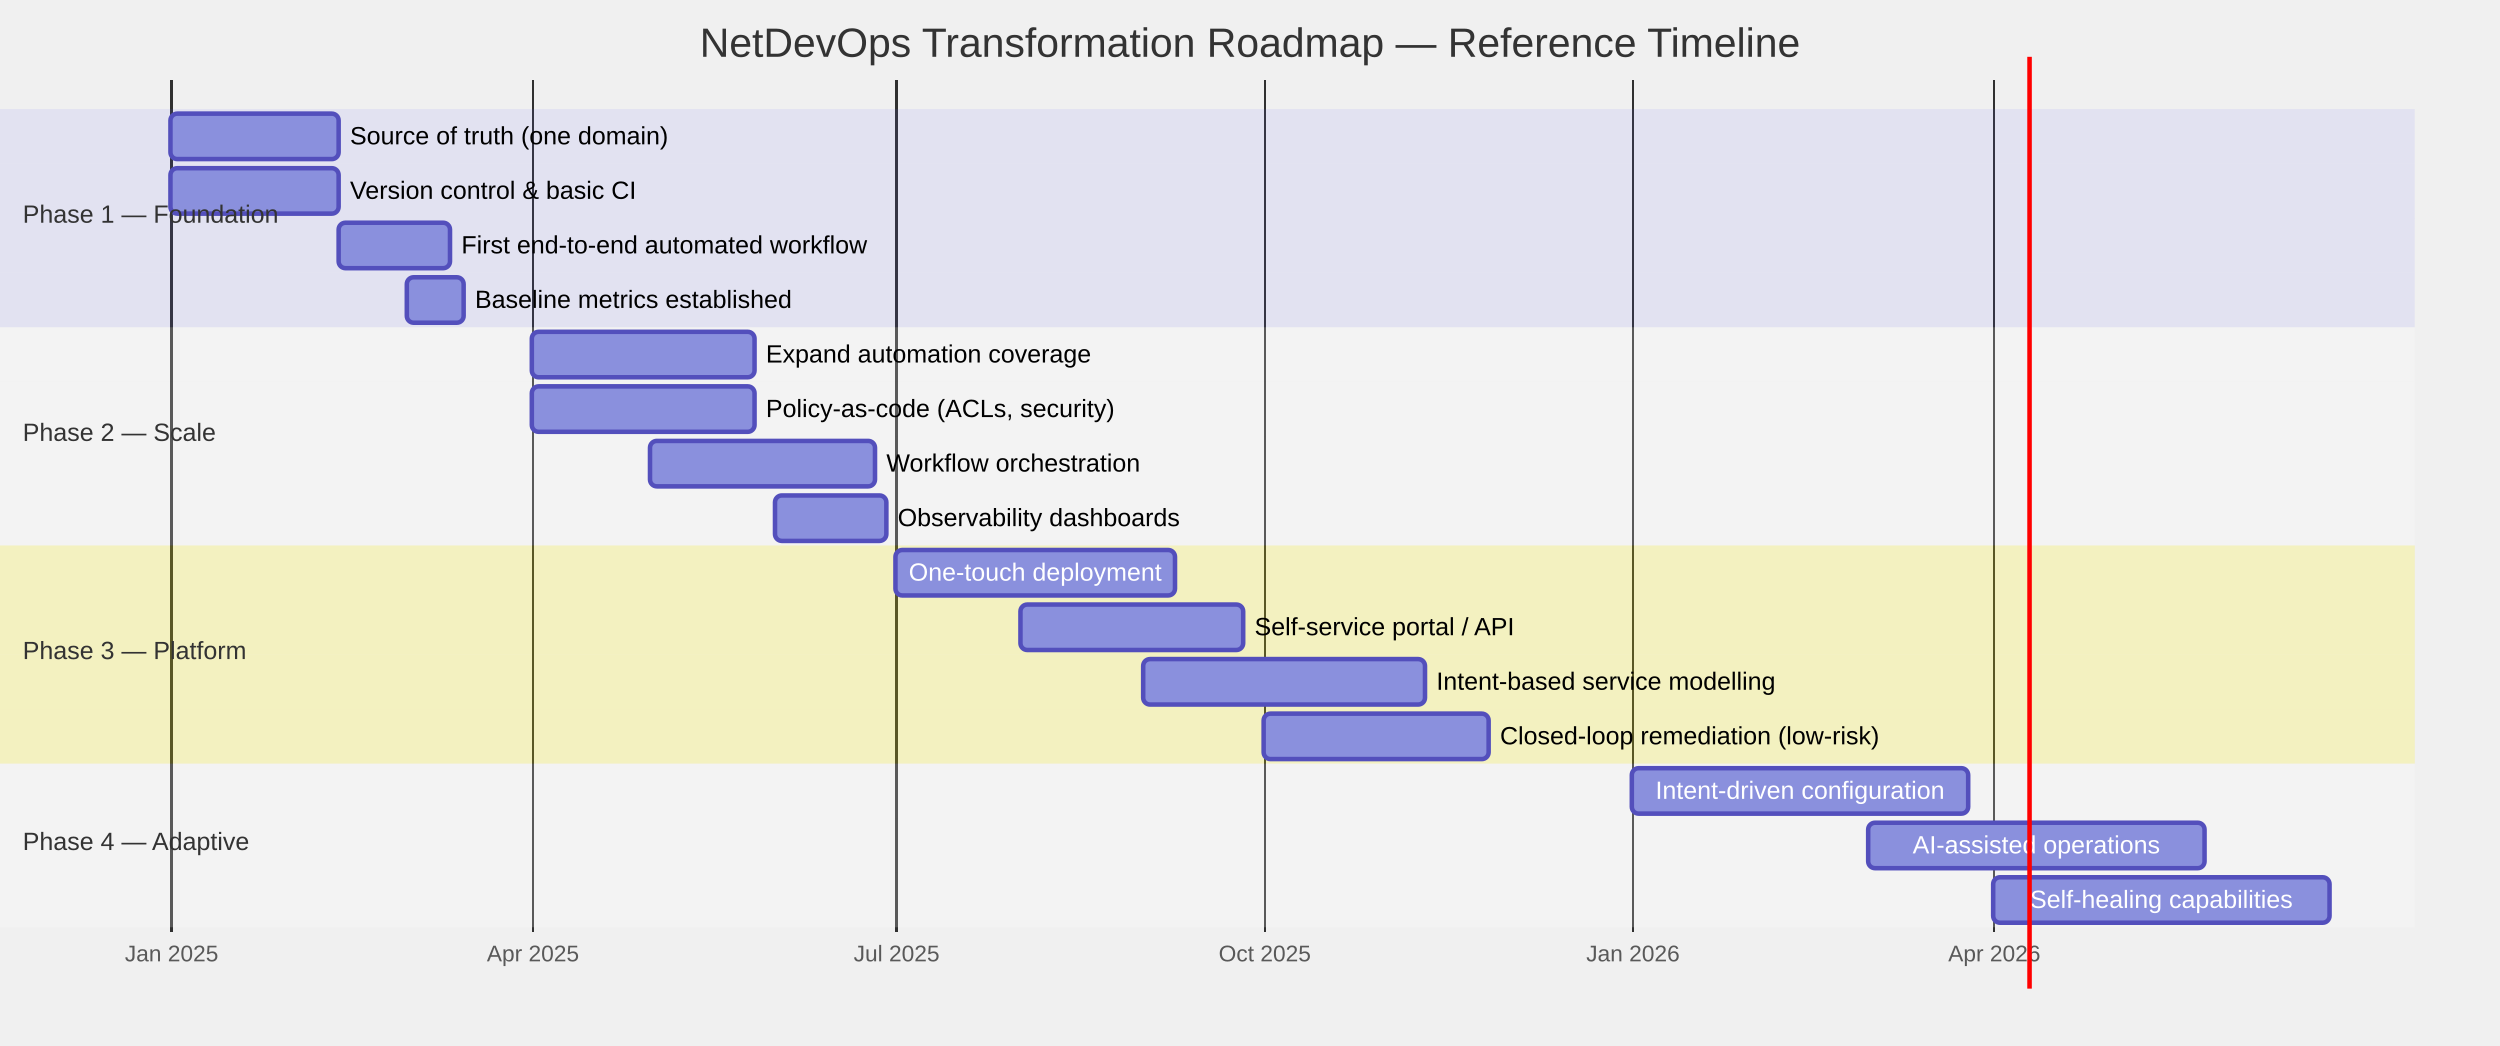
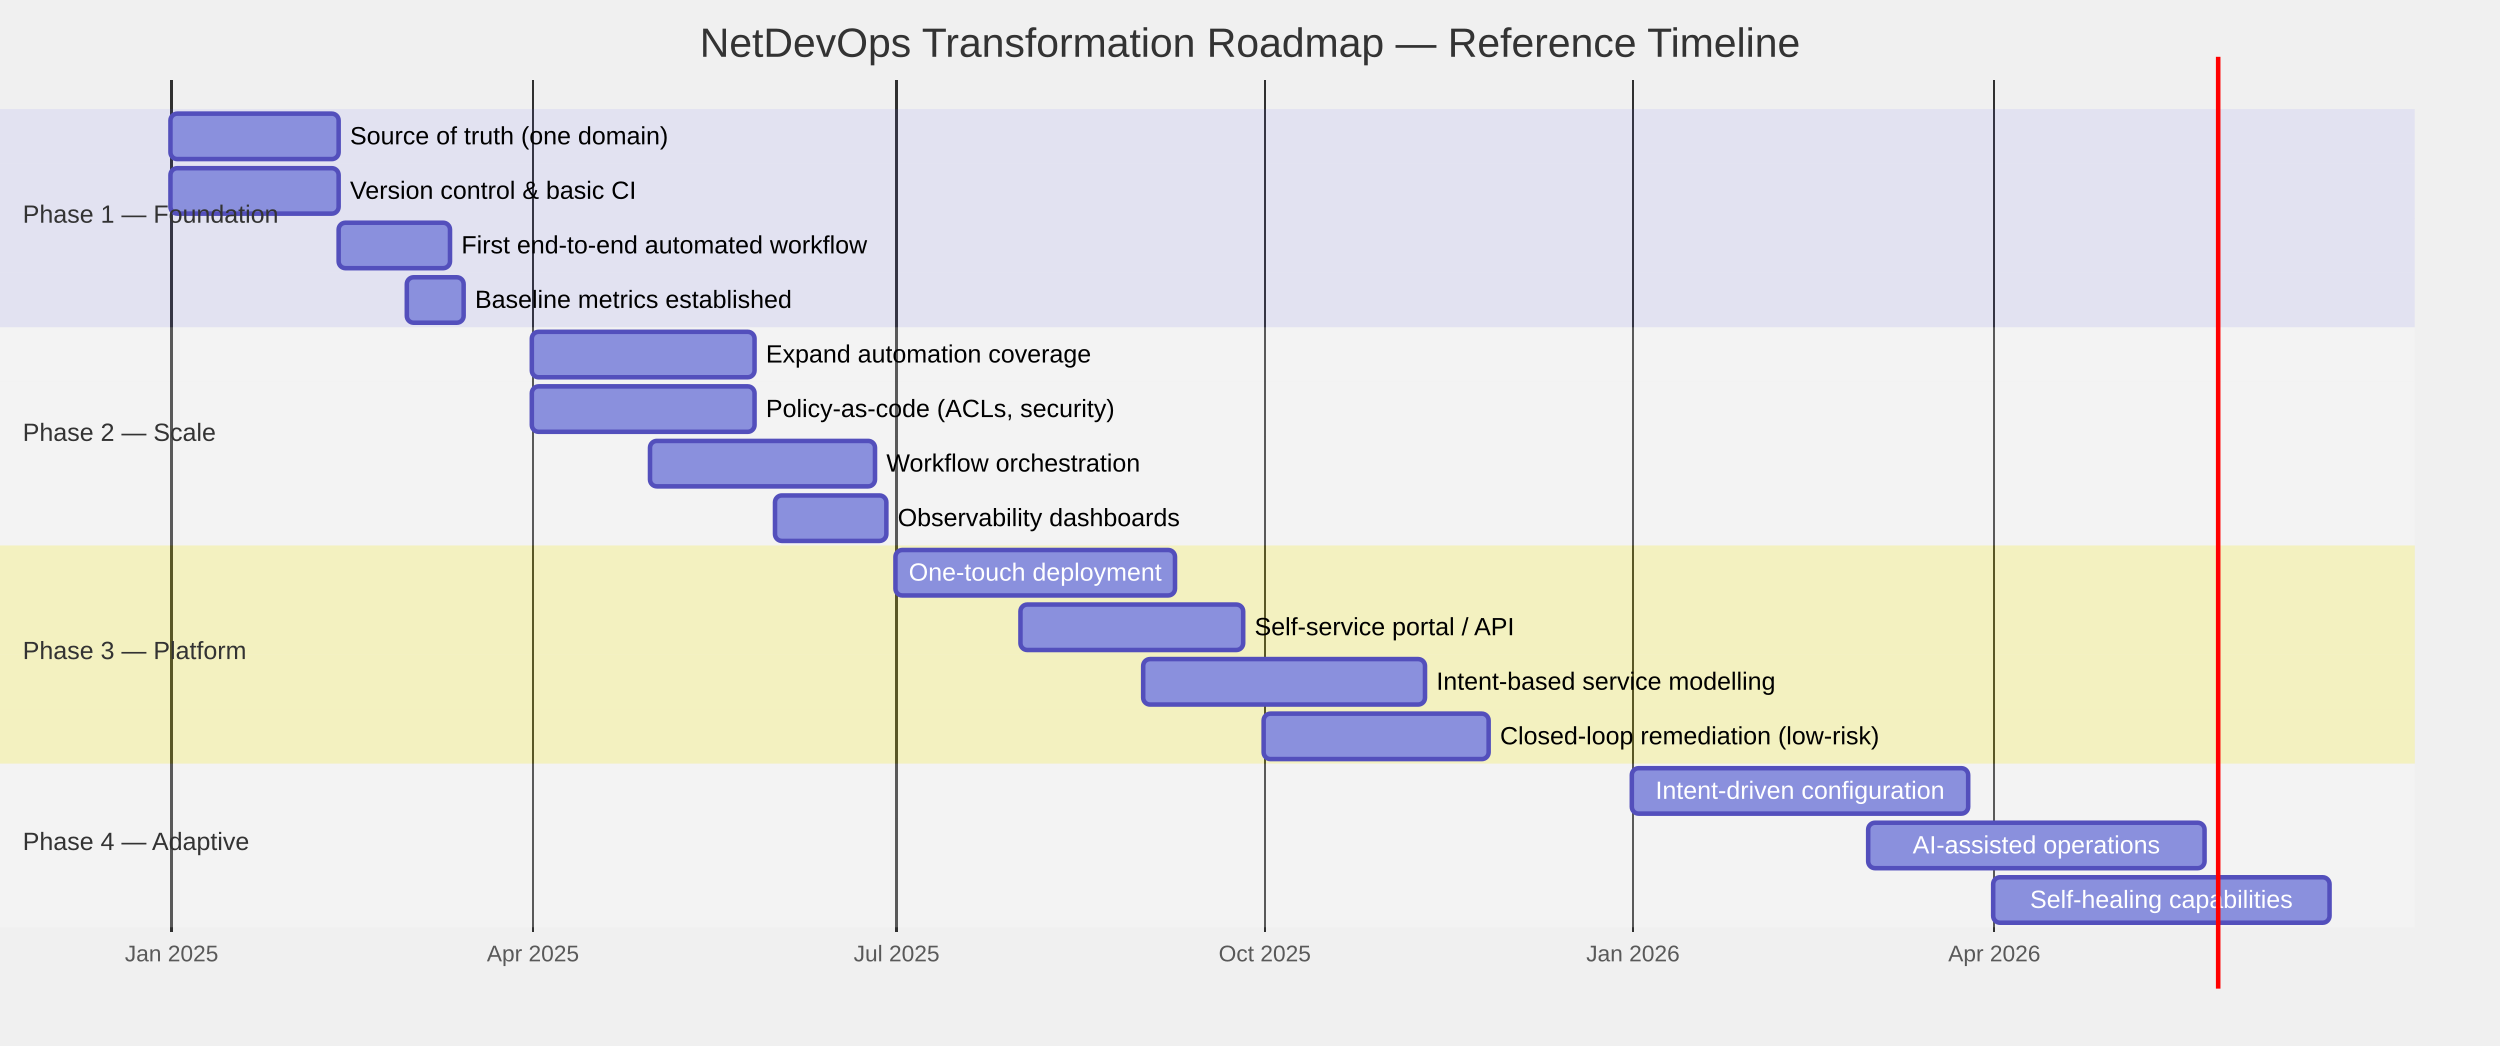
<svg xmlns="http://www.w3.org/2000/svg" id="g1" width="1100" viewBox="0 0 1100 460" height="460" role="graphics-document document" aria-roledescription="gantt">
  <style>#g1{font-family:"trebuchet ms",verdana,arial,sans-serif;font-size:16px;fill:#333;}@keyframes edge-animation-frame{from{stroke-dashoffset:0;}}@keyframes dash{to{stroke-dashoffset:0;}}#g1 .edge-animation-slow{stroke-dasharray:9,5!important;stroke-dashoffset:900;animation:dash 50s linear infinite;stroke-linecap:round;}#g1 .edge-animation-fast{stroke-dasharray:9,5!important;stroke-dashoffset:900;animation:dash 20s linear infinite;stroke-linecap:round;}#g1 .error-icon{fill:#552222;}#g1 .error-text{fill:#552222;stroke:#552222;}#g1 .edge-thickness-normal{stroke-width:1px;}#g1 .edge-thickness-thick{stroke-width:3.5px;}#g1 .edge-pattern-solid{stroke-dasharray:0;}#g1 .edge-thickness-invisible{stroke-width:0;fill:none;}#g1 .edge-pattern-dashed{stroke-dasharray:3;}#g1 .edge-pattern-dotted{stroke-dasharray:2;}#g1 .marker{fill:#333333;stroke:#333333;}#g1 .marker.cross{stroke:#333333;}#g1 svg{font-family:"trebuchet ms",verdana,arial,sans-serif;font-size:16px;}#g1 p{margin:0;}#g1 .mermaid-main-font{font-family:"trebuchet ms",verdana,arial,sans-serif;}#g1 .exclude-range{fill:#eeeeee;}#g1 .section{stroke:none;opacity:0.2;}#g1 .section0{fill:rgba(102, 102, 255, 0.49);}#g1 .section2{fill:#fff400;}#g1 .section1,#g1 .section3{fill:white;opacity:0.2;}#g1 .sectionTitle0{fill:#333;}#g1 .sectionTitle1{fill:#333;}#g1 .sectionTitle2{fill:#333;}#g1 .sectionTitle3{fill:#333;}#g1 .sectionTitle{text-anchor:start;font-family:"trebuchet ms",verdana,arial,sans-serif;}#g1 .grid .tick{stroke:lightgrey;opacity:0.8;shape-rendering:crispEdges;}#g1 .grid .tick text{font-family:"trebuchet ms",verdana,arial,sans-serif;fill:#333;}#g1 .grid path{stroke-width:0;}#g1 .today{fill:none;stroke:red;stroke-width:2px;}#g1 .task{stroke-width:2;}#g1 .taskText{text-anchor:middle;font-family:"trebuchet ms",verdana,arial,sans-serif;}#g1 .taskTextOutsideRight{fill:black;text-anchor:start;font-family:"trebuchet ms",verdana,arial,sans-serif;}#g1 .taskTextOutsideLeft{fill:black;text-anchor:end;}#g1 .task.clickable{cursor:pointer;}#g1 .taskText.clickable{cursor:pointer;fill:#003163!important;font-weight:bold;}#g1 .taskTextOutsideLeft.clickable{cursor:pointer;fill:#003163!important;font-weight:bold;}#g1 .taskTextOutsideRight.clickable{cursor:pointer;fill:#003163!important;font-weight:bold;}#g1 .taskText0,#g1 .taskText1,#g1 .taskText2,#g1 .taskText3{fill:white;}#g1 .task0,#g1 .task1,#g1 .task2,#g1 .task3{fill:#8a90dd;stroke:#534fbc;}#g1 .taskTextOutside0,#g1 .taskTextOutside2{fill:black;}#g1 .taskTextOutside1,#g1 .taskTextOutside3{fill:black;}#g1 .active0,#g1 .active1,#g1 .active2,#g1 .active3{fill:#bfc7ff;stroke:#534fbc;}#g1 .activeText0,#g1 .activeText1,#g1 .activeText2,#g1 .activeText3{fill:black!important;}#g1 .done0,#g1 .done1,#g1 .done2,#g1 .done3{stroke:grey;fill:lightgrey;stroke-width:2;}#g1 .doneText0,#g1 .doneText1,#g1 .doneText2,#g1 .doneText3{fill:black!important;}#g1 .doneText0.taskTextOutsideLeft,#g1 .doneText0.taskTextOutsideRight,#g1 .doneText1.taskTextOutsideLeft,#g1 .doneText1.taskTextOutsideRight,#g1 .doneText2.taskTextOutsideLeft,#g1 .doneText2.taskTextOutsideRight,#g1 .doneText3.taskTextOutsideLeft,#g1 .doneText3.taskTextOutsideRight{fill:black!important;}#g1 .crit0,#g1 .crit1,#g1 .crit2,#g1 .crit3{stroke:#ff8888;fill:red;stroke-width:2;}#g1 .activeCrit0,#g1 .activeCrit1,#g1 .activeCrit2,#g1 .activeCrit3{stroke:#ff8888;fill:#bfc7ff;stroke-width:2;}#g1 .doneCrit0,#g1 .doneCrit1,#g1 .doneCrit2,#g1 .doneCrit3{stroke:#ff8888;fill:lightgrey;stroke-width:2;cursor:pointer;shape-rendering:crispEdges;}#g1 .milestone{transform:rotate(45deg) scale(0.8,0.8);}#g1 .milestoneText{font-style:italic;}#g1 .doneCritText0,#g1 .doneCritText1,#g1 .doneCritText2,#g1 .doneCritText3{fill:black!important;}#g1 .doneCritText0.taskTextOutsideLeft,#g1 .doneCritText0.taskTextOutsideRight,#g1 .doneCritText1.taskTextOutsideLeft,#g1 .doneCritText1.taskTextOutsideRight,#g1 .doneCritText2.taskTextOutsideLeft,#g1 .doneCritText2.taskTextOutsideRight,#g1 .doneCritText3.taskTextOutsideLeft,#g1 .doneCritText3.taskTextOutsideRight{fill:black!important;}#g1 .vert{stroke:navy;}#g1 .vertText{font-size:15px;text-anchor:middle;fill:navy!important;}#g1 .activeCritText0,#g1 .activeCritText1,#g1 .activeCritText2,#g1 .activeCritText3{fill:black!important;}#g1 .titleText{text-anchor:middle;font-size:18px;fill:#333;font-family:"trebuchet ms",verdana,arial,sans-serif;}#g1 .node .neo-node{stroke:#9370DB;}#g1 [data-look="neo"].node rect,#g1 [data-look="neo"].cluster rect,#g1 [data-look="neo"].node polygon{stroke:#9370DB;filter:drop-shadow(1px 2px 2px rgba(185, 185, 185, 1));}#g1 [data-look="neo"].node path{stroke:#9370DB;stroke-width:1px;}#g1 [data-look="neo"].node .outer-path{filter:drop-shadow(1px 2px 2px rgba(185, 185, 185, 1));}#g1 [data-look="neo"].node .neo-line path{stroke:#9370DB;filter:none;}#g1 [data-look="neo"].node circle{stroke:#9370DB;filter:drop-shadow(1px 2px 2px rgba(185, 185, 185, 1));}#g1 [data-look="neo"].node circle .state-start{fill:#000000;}#g1 [data-look="neo"].icon-shape .icon{fill:#9370DB;filter:drop-shadow(1px 2px 2px rgba(185, 185, 185, 1));}#g1 [data-look="neo"].icon-shape .icon-neo path{stroke:#9370DB;filter:drop-shadow(1px 2px 2px rgba(185, 185, 185, 1));}#g1 :root{--mermaid-font-family:"trebuchet ms",verdana,arial,sans-serif;}</style>
  <g />
  <g class="grid" transform="translate(75, 410)" fill="none" font-size="10" font-family="sans-serif" text-anchor="middle">
    <path class="domain" stroke="currentColor" d="M0.5,-375V0.5H950.5V-375" />
    <g class="tick" opacity="1" transform="translate(0.5,0)">
      <line stroke="currentColor" y2="-375" />
      <text fill="#000" y="3" dy="1em" stroke="none" font-size="10" style="text-anchor: middle;"> Jan 2025</text>
    </g>
    <g class="tick" opacity="1" transform="translate(159.5,0)">
      <line stroke="currentColor" y2="-375" />
      <text fill="#000" y="3" dy="1em" stroke="none" font-size="10" style="text-anchor: middle;"> Apr 2025</text>
    </g>
    <g class="tick" opacity="1" transform="translate(319.5,0)">
      <line stroke="currentColor" y2="-375" />
      <text fill="#000" y="3" dy="1em" stroke="none" font-size="10" style="text-anchor: middle;"> Jul 2025</text>
    </g>
    <g class="tick" opacity="1" transform="translate(481.5,0)">
      <line stroke="currentColor" y2="-375" />
      <text fill="#000" y="3" dy="1em" stroke="none" font-size="10" style="text-anchor: middle;"> Oct 2025</text>
    </g>
    <g class="tick" opacity="1" transform="translate(643.5,0)">
      <line stroke="currentColor" y2="-375" />
      <text fill="#000" y="3" dy="1em" stroke="none" font-size="10" style="text-anchor: middle;"> Jan 2026</text>
    </g>
    <g class="tick" opacity="1" transform="translate(802.5,0)">
      <line stroke="currentColor" y2="-375" />
      <text fill="#000" y="3" dy="1em" stroke="none" font-size="10" style="text-anchor: middle;"> Apr 2026</text>
    </g>
  </g>
  <g>
    <rect x="0" y="48" width="1062.5" height="24" class="section section0" />
    <rect x="0" y="72" width="1062.5" height="24" class="section section0" />
    <rect x="0" y="96" width="1062.5" height="24" class="section section0" />
    <rect x="0" y="120" width="1062.5" height="24" class="section section0" />
    <rect x="0" y="144" width="1062.5" height="24" class="section section1" />
    <rect x="0" y="168" width="1062.5" height="24" class="section section1" />
    <rect x="0" y="192" width="1062.5" height="24" class="section section1" />
    <rect x="0" y="216" width="1062.5" height="24" class="section section1" />
    <rect x="0" y="240" width="1062.5" height="24" class="section section2" />
    <rect x="0" y="264" width="1062.5" height="24" class="section section2" />
    <rect x="0" y="288" width="1062.5" height="24" class="section section2" />
    <rect x="0" y="312" width="1062.5" height="24" class="section section2" />
    <rect x="0" y="336" width="1062.5" height="24" class="section section3" />
    <rect x="0" y="360" width="1062.5" height="24" class="section section3" />
    <rect x="0" y="384" width="1062.5" height="24" class="section section3" />
  </g>
  <g>
    <rect id="g1-p1a" rx="3" ry="3" x="75" y="50" width="74" height="20" transform-origin="112px 60px" class="task task0" />
    <rect id="g1-p1b" rx="3" ry="3" x="75" y="74" width="74" height="20" transform-origin="112px 84px" class="task task0" />
    <rect id="g1-p1c" rx="3" ry="3" x="149" y="98" width="49" height="20" transform-origin="173.5px 108px" class="task task0" />
    <rect id="g1-p1d" rx="3" ry="3" x="179" y="122" width="25" height="20" transform-origin="191.5px 132px" class="task task0" />
    <rect id="g1-p2a" rx="3" ry="3" x="234" y="146" width="98" height="20" transform-origin="283px 156px" class="task task1" />
    <rect id="g1-p2b" rx="3" ry="3" x="234" y="170" width="98" height="20" transform-origin="283px 180px" class="task task1" />
    <rect id="g1-p2c" rx="3" ry="3" x="286" y="194" width="99" height="20" transform-origin="335.5px 204px" class="task task1" />
    <rect id="g1-p2d" rx="3" ry="3" x="341" y="218" width="49" height="20" transform-origin="365.5px 228px" class="task task1" />
    <rect id="g1-p3a" rx="3" ry="3" x="394" y="242" width="123" height="20" transform-origin="455.5px 252px" class="task task2" />
    <rect id="g1-p3b" rx="3" ry="3" x="449" y="266" width="98" height="20" transform-origin="498px 276px" class="task task2" />
    <rect id="g1-p3c" rx="3" ry="3" x="503" y="290" width="124" height="20" transform-origin="565px 300px" class="task task2" />
    <rect id="g1-p3d" rx="3" ry="3" x="556" y="314" width="99" height="20" transform-origin="605.5px 324px" class="task task2" />
    <rect id="g1-p4a" rx="3" ry="3" x="718" y="338" width="148" height="20" transform-origin="792px 348px" class="task task3" />
    <rect id="g1-p4b" rx="3" ry="3" x="822" y="362" width="148" height="20" transform-origin="896px 372px" class="task task3" />
    <rect id="g1-p4c" rx="3" ry="3" x="877" y="386" width="148" height="20" transform-origin="951px 396px" class="task task3" />
    <text id="g1-p1a-text" font-size="11" x="154" y="63.5" class="taskTextOutsideRight taskTextOutside0  width-143.14404296875">Source of truth (one domain)        </text>
    <text id="g1-p1b-text" font-size="11" x="154" y="87.5" class="taskTextOutsideRight taskTextOutside0  width-126.18758392333984">Version control &amp; basic CI          </text>
    <text id="g1-p1c-text" font-size="11" x="203" y="111.5" class="taskTextOutsideRight taskTextOutside0  width-185.18844604492188">First end-to-end automated workflow </text>
    <text id="g1-p1d-text" font-size="11" x="209" y="135.5" class="taskTextOutsideRight taskTextOutside0  width-139.86697387695312">Baseline metrics established        </text>
    <text id="g1-p2a-text" font-size="11" x="337" y="159.5" class="taskTextOutsideRight taskTextOutside1  width-142.65455627441406">Expand automation coverage          </text>
    <text id="g1-p2b-text" font-size="11" x="337" y="183.5" class="taskTextOutsideRight taskTextOutside1  width-151.38433837890625">Policy-as-code (ACLs, security)     </text>
    <text id="g1-p2c-text" font-size="11" x="390" y="207.5" class="taskTextOutsideRight taskTextOutside1  width-115.13257598876953">Workflow orchestration              </text>
    <text id="g1-p2d-text" font-size="11" x="395" y="231.5" class="taskTextOutsideRight taskTextOutside1  width-123.12808227539062">Observability dashboards            </text>
    <text id="g1-p3a-text" font-size="11" x="455.5" y="255.5" class="taskText taskText2  width-112.75296020507812">One-touch deployment                </text>
    <text id="g1-p3b-text" font-size="11" x="552" y="279.5" class="taskTextOutsideRight taskTextOutside2  width-117.7297592163086">Self-service portal / API           </text>
    <text id="g1-p3c-text" font-size="11" x="632" y="303.5" class="taskTextOutsideRight taskTextOutside2  width-151.8602294921875">Intent-based service modelling      </text>
    <text id="g1-p3d-text" font-size="11" x="660" y="327.5" class="taskTextOutsideRight taskTextOutside2  width-170.74757385253906">Closed-loop remediation (low-risk)  </text>
    <text id="g1-p4a-text" font-size="11" x="792" y="351.5" class="taskText taskText3  width-133.55764770507812">Intent-driven configuration         </text>
    <text id="g1-p4b-text" font-size="11" x="896" y="375.5" class="taskText taskText3  width-107.53140258789062">AI-assisted operations              </text>
    <text id="g1-p4c-text" font-size="11" x="951" y="399.5" class="taskText taskText3  width-118.30086517333984">Self-healing capabilities           </text>
  </g>
  <g>
    <text dy="0em" x="10" y="98" font-size="11" class="sectionTitle sectionTitle0">
      <tspan alignment-baseline="central" x="10">Phase 1 — Foundation</tspan>
    </text>
    <text dy="0em" x="10" y="194" font-size="11" class="sectionTitle sectionTitle1">
      <tspan alignment-baseline="central" x="10">Phase 2 — Scale</tspan>
    </text>
    <text dy="0em" x="10" y="290" font-size="11" class="sectionTitle sectionTitle2">
      <tspan alignment-baseline="central" x="10">Phase 3 — Platform</tspan>
    </text>
    <text dy="0em" x="10" y="374" font-size="11" class="sectionTitle sectionTitle3">
      <tspan alignment-baseline="central" x="10">Phase 4 — Adaptive</tspan>
    </text>
  </g>
  <g class="today">
-     <line x1="893" x2="893" y1="25" y2="435" class="today" />
+     <line x1="976" x2="976" y1="25" y2="435" class="today" />
  </g>
  <text x="550" y="25" class="titleText">NetDevOps Transformation Roadmap — Reference Timeline</text>
</svg>
